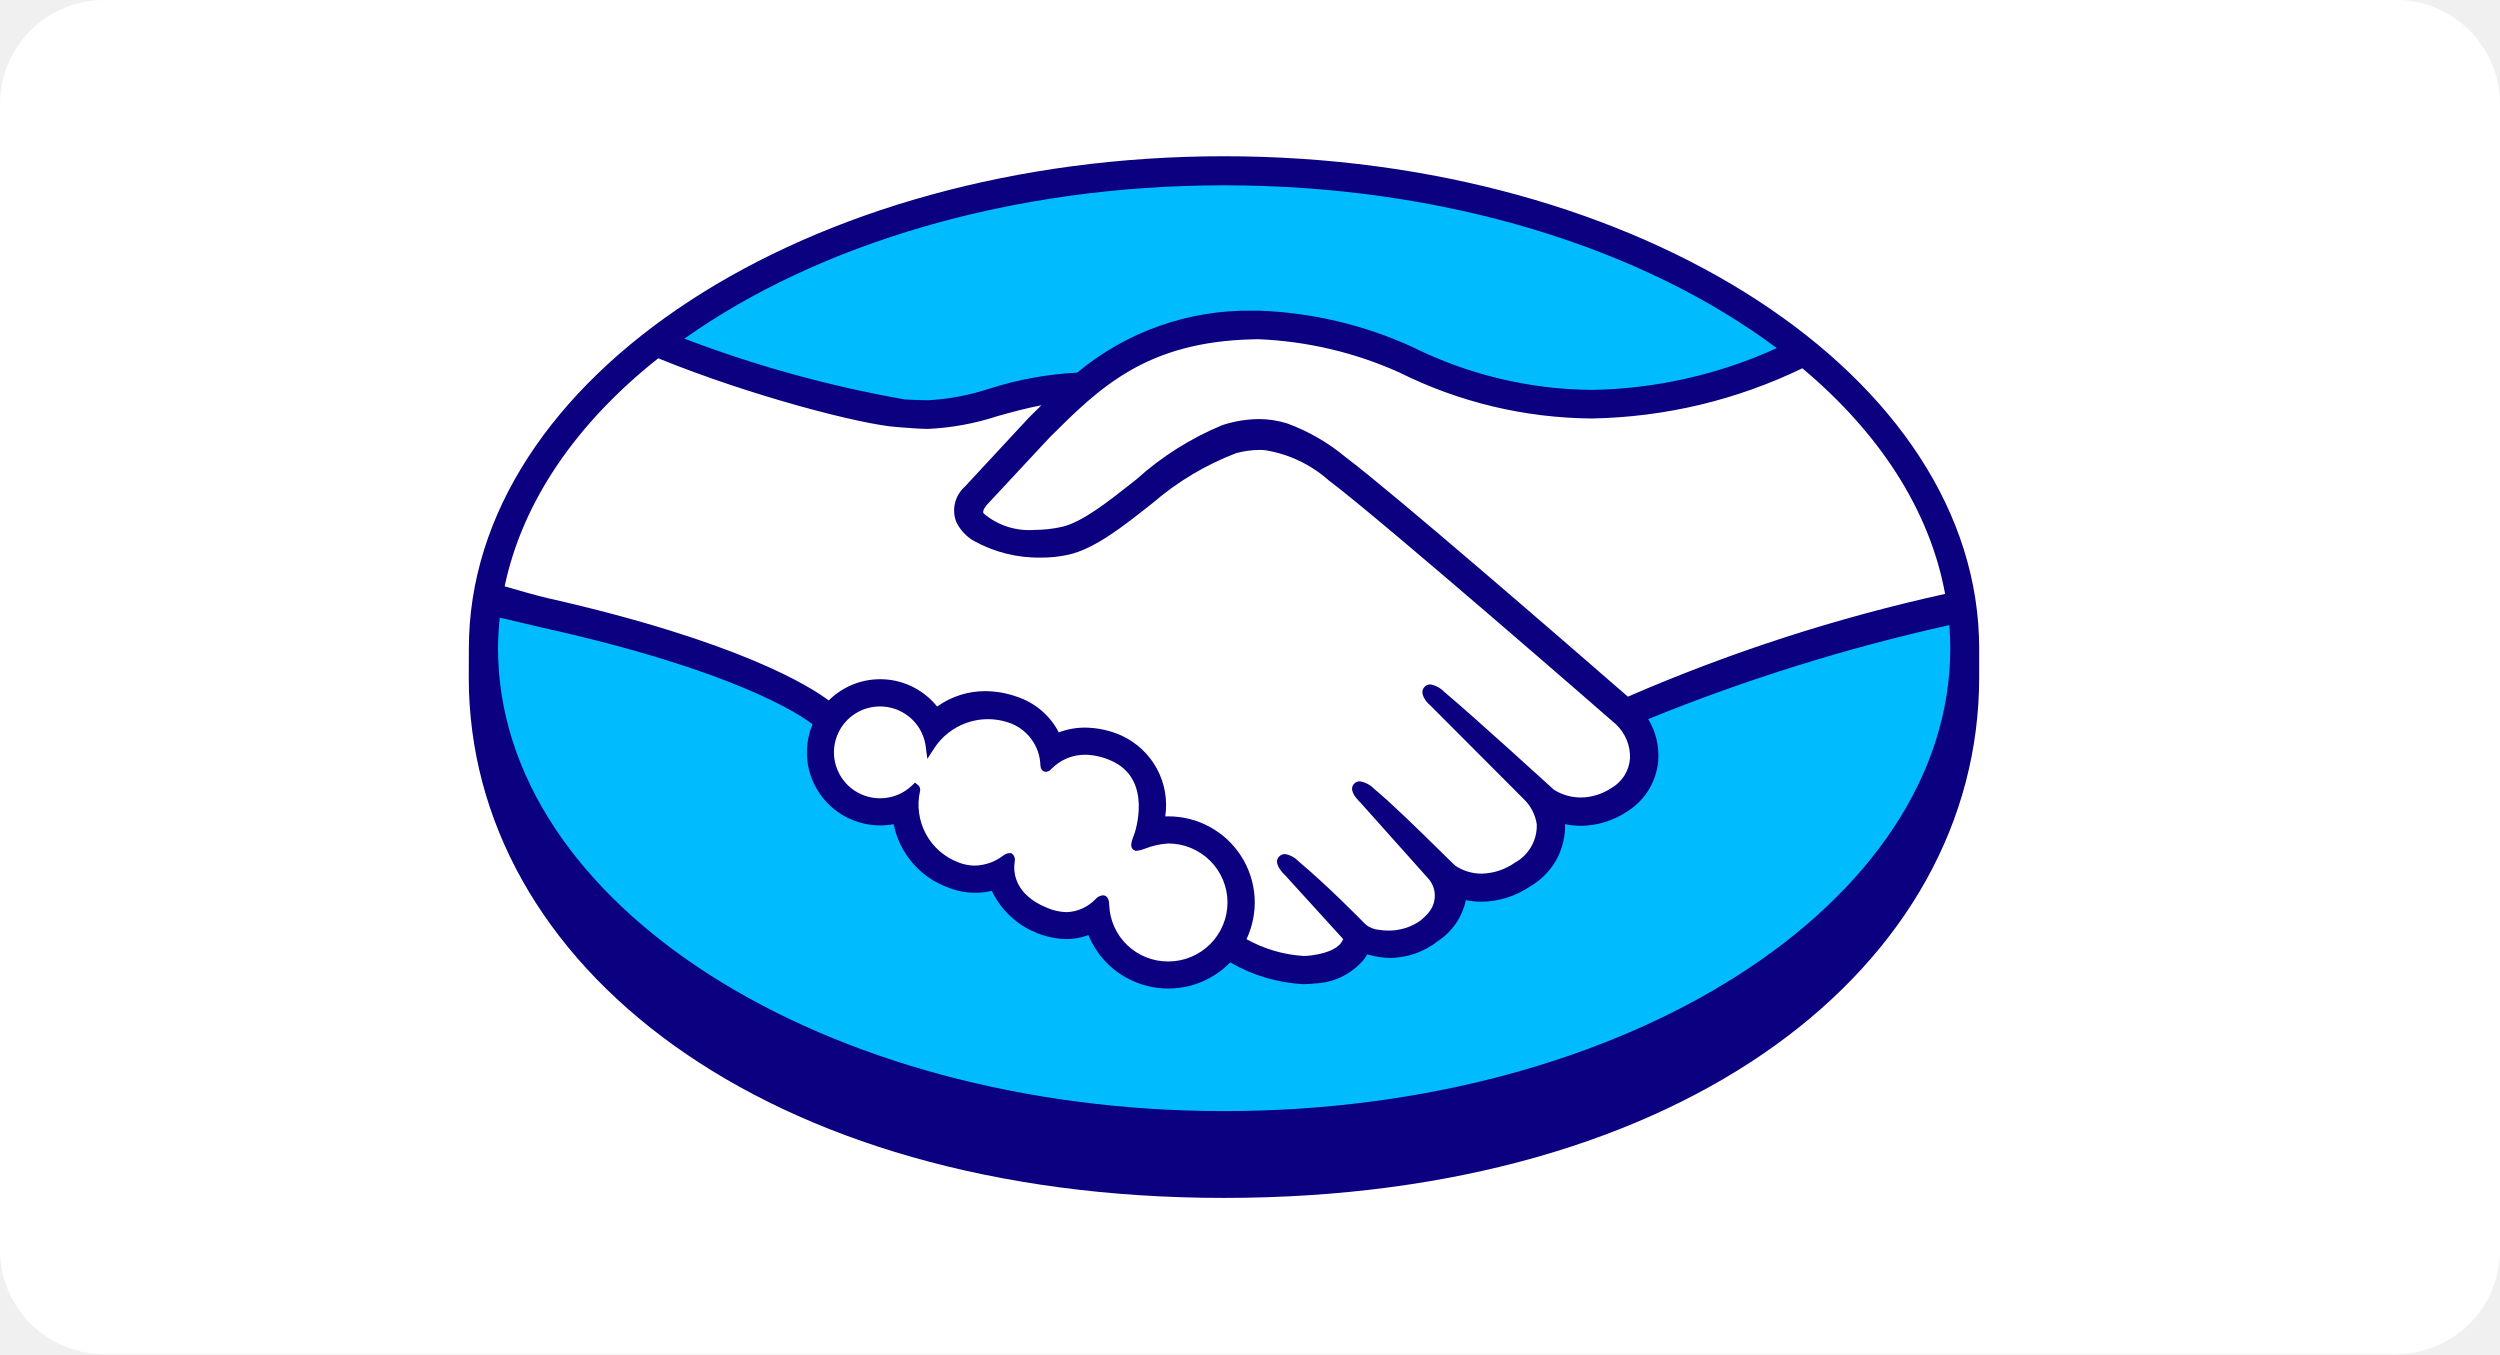
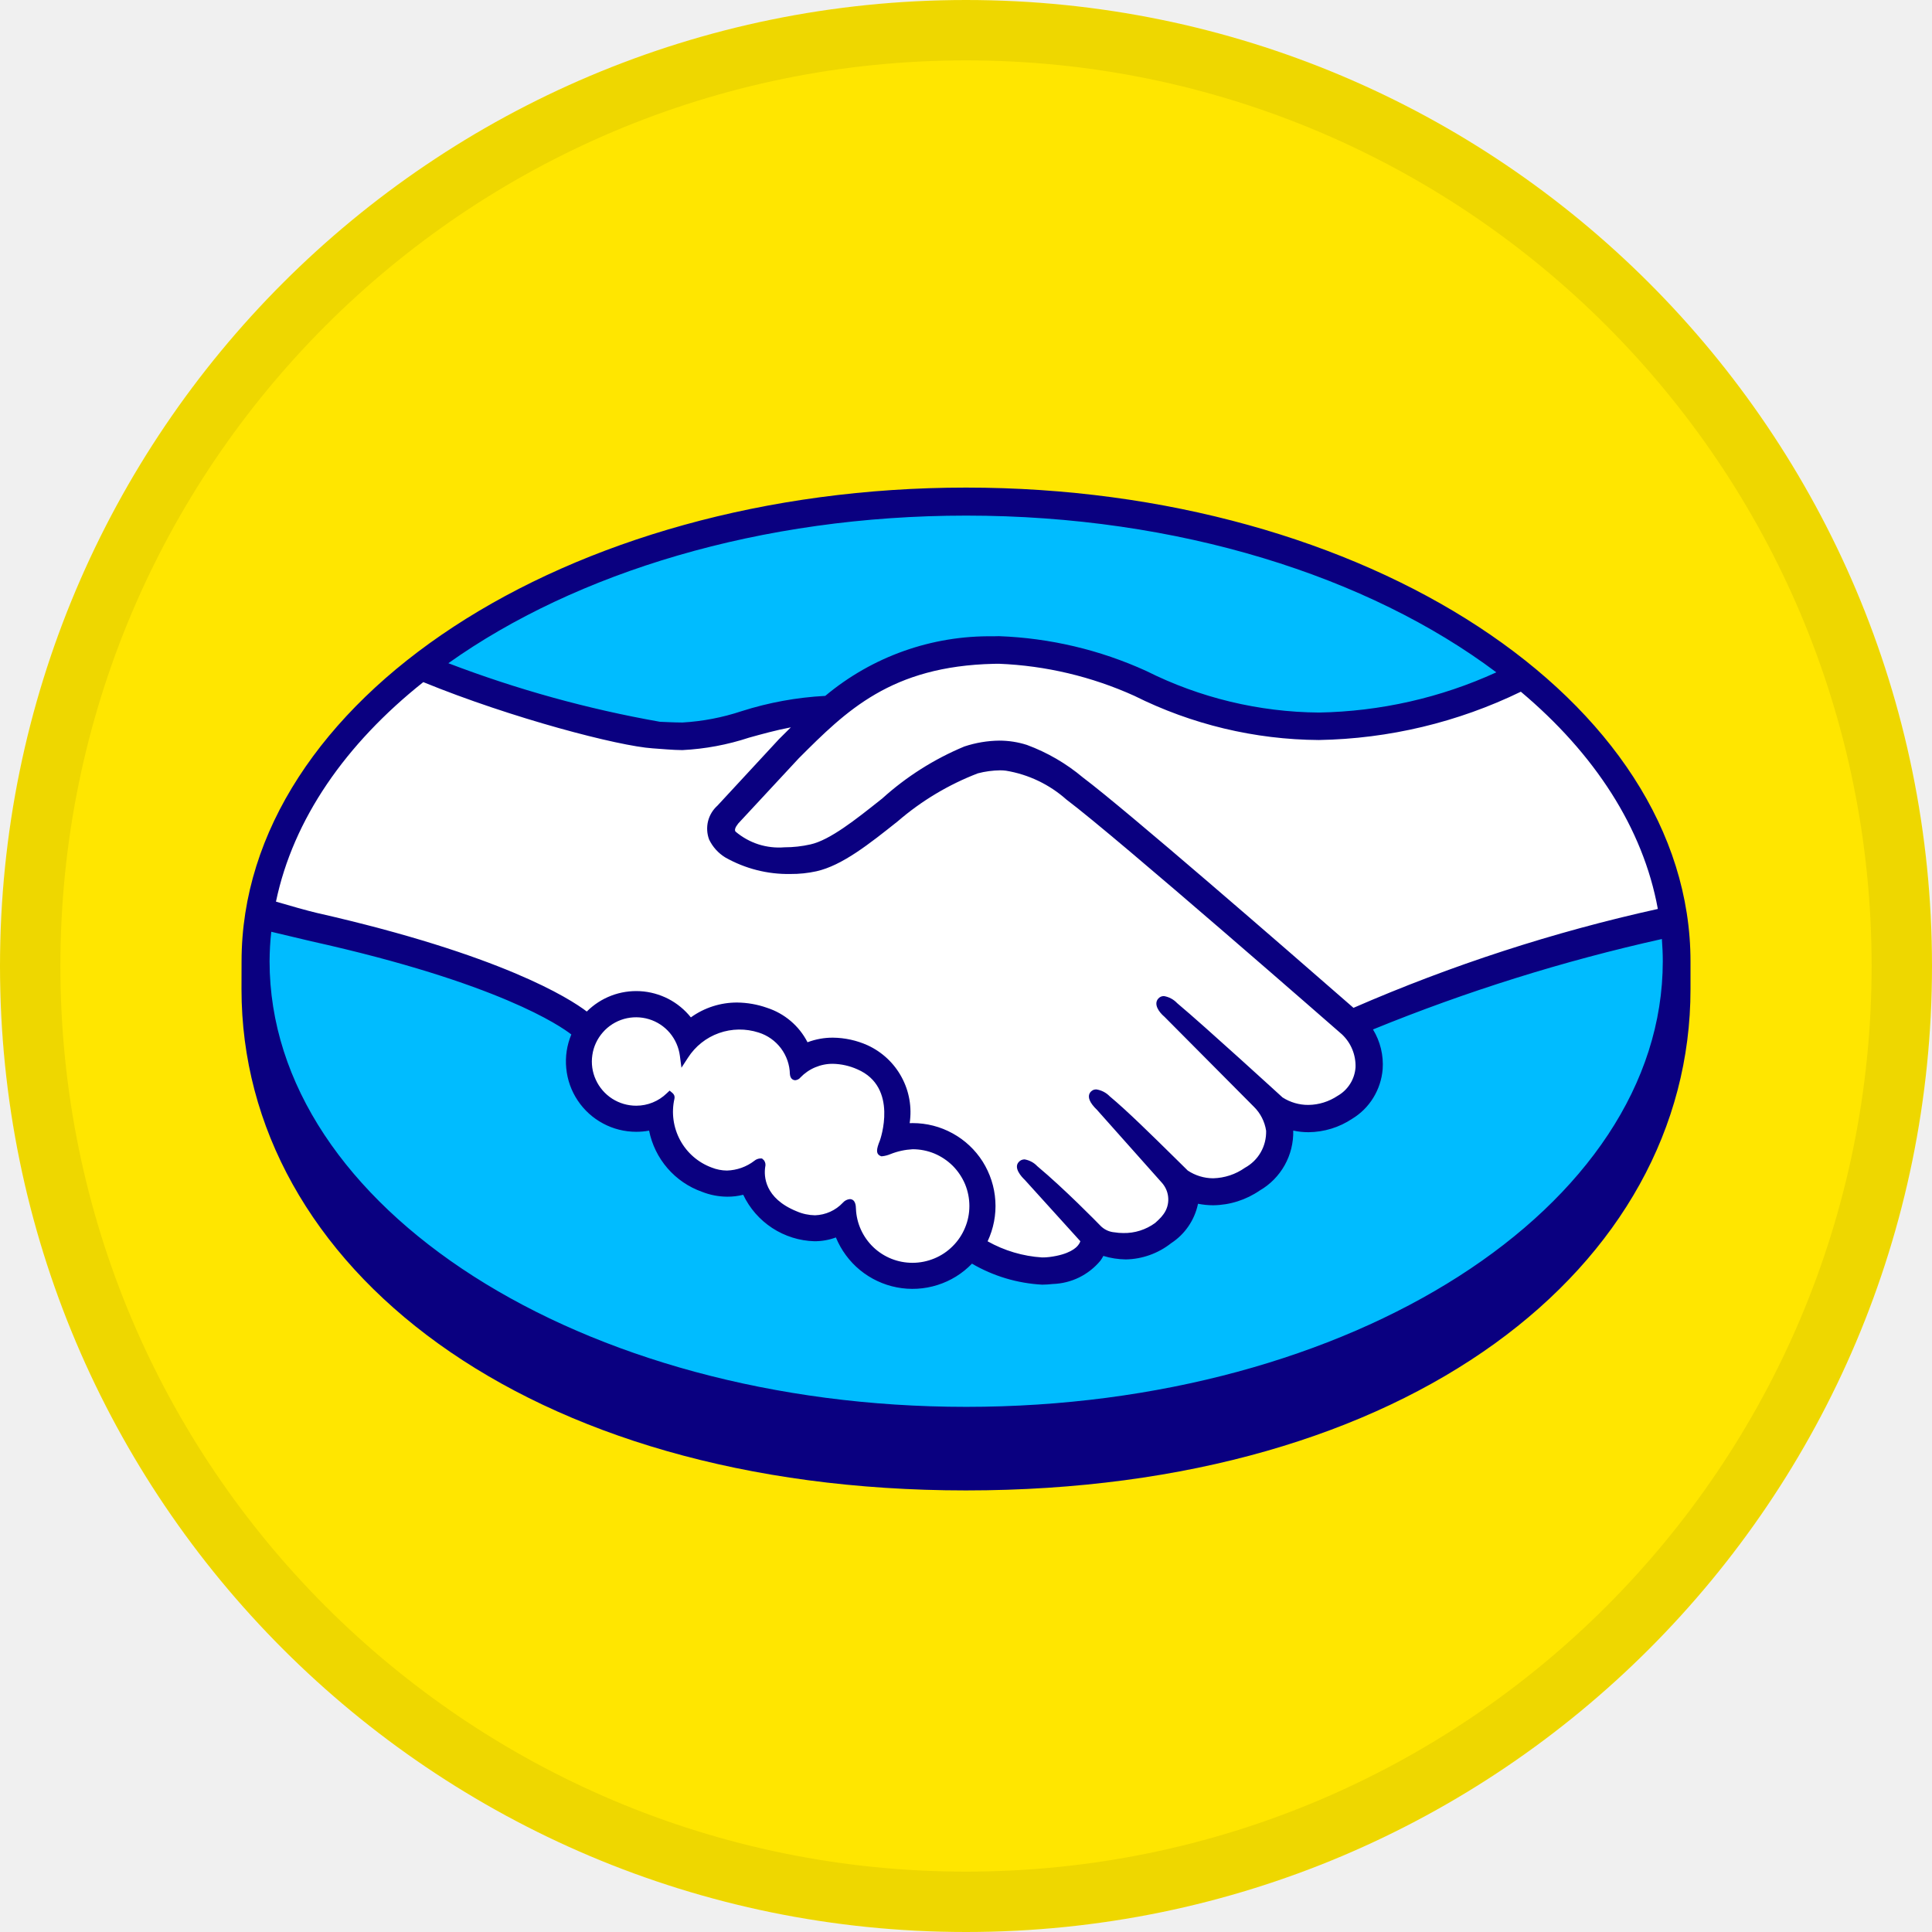
- <svg xmlns="http://www.w3.org/2000/svg" width="48" height="26" viewBox="0 0 48 26" fill="none">
-   <rect width="48" height="26" rx="2" fill="white" />
-   <path d="M23.503 3.375C15.645 3.375 9.275 7.436 9.275 12.446C9.275 17.455 15.645 21.909 23.503 21.909C31.362 21.909 37.731 17.455 37.731 12.446C37.731 7.436 31.361 3.375 23.503 3.375Z" fill="#00BCFF" />
-   <path d="M18.874 9.642C18.867 9.656 18.728 9.799 18.818 9.914C19.038 10.194 19.718 10.355 20.405 10.201C20.814 10.11 21.338 9.694 21.846 9.292C22.332 8.853 22.888 8.5 23.492 8.247C23.878 8.106 24.3 8.095 24.692 8.215C25.091 8.363 25.461 8.578 25.786 8.852C26.74 9.566 30.576 12.903 31.239 13.479C33.275 12.635 35.384 11.975 37.539 11.507C37.258 9.795 36.225 8.162 34.639 6.879C32.429 7.804 29.548 8.358 26.907 7.073C26.009 6.668 25.039 6.448 24.054 6.427C21.959 6.475 21.051 7.379 20.091 8.335L18.874 9.642Z" fill="white" />
-   <path d="M31.083 13.842C31.038 13.802 26.573 9.909 25.561 9.151C25.209 8.839 24.774 8.633 24.309 8.559C24.108 8.543 23.906 8.562 23.712 8.616C23.115 8.84 22.563 9.168 22.08 9.585C21.515 10.034 20.982 10.457 20.487 10.567C19.888 10.69 19.266 10.597 18.73 10.304C18.604 10.228 18.503 10.117 18.438 9.986C18.402 9.885 18.398 9.776 18.424 9.673C18.451 9.569 18.508 9.476 18.588 9.405L19.82 8.076C19.963 7.934 20.107 7.791 20.255 7.651C19.875 7.708 19.5 7.792 19.132 7.903C18.709 8.043 18.268 8.125 17.822 8.147C17.373 8.101 16.926 8.032 16.484 7.938C15.167 7.63 13.882 7.202 12.644 6.658C10.892 7.957 9.751 9.553 9.413 11.342C9.664 11.409 10.324 11.558 10.494 11.596C14.459 12.474 15.693 13.379 15.917 13.568C16.049 13.42 16.213 13.304 16.396 13.229C16.579 13.153 16.777 13.12 16.975 13.131C17.173 13.143 17.366 13.199 17.539 13.296C17.712 13.392 17.861 13.527 17.974 13.689C18.242 13.473 18.575 13.356 18.919 13.357C19.112 13.359 19.304 13.393 19.486 13.457C19.663 13.513 19.825 13.606 19.963 13.73C20.101 13.854 20.21 14.005 20.284 14.175C20.457 14.097 20.645 14.057 20.836 14.058C21.063 14.061 21.288 14.11 21.495 14.203C21.784 14.338 22.018 14.566 22.159 14.851C22.301 15.136 22.341 15.46 22.273 15.77C22.326 15.764 22.378 15.762 22.431 15.762C22.848 15.762 23.247 15.928 23.542 16.221C23.836 16.515 24.002 16.913 24.003 17.328C24.003 17.587 23.938 17.841 23.814 18.068C24.225 18.318 24.699 18.444 25.179 18.432C25.299 18.432 25.418 18.407 25.528 18.36C25.638 18.312 25.736 18.242 25.818 18.155C25.857 18.099 25.899 18.034 25.86 17.987L24.742 16.75C24.742 16.75 24.558 16.576 24.619 16.509C24.681 16.44 24.795 16.539 24.876 16.606C25.445 17.08 26.14 17.795 26.14 17.795C26.152 17.802 26.198 17.893 26.455 17.939C26.608 17.966 26.766 17.961 26.918 17.926C27.07 17.89 27.213 17.825 27.339 17.733C27.41 17.674 27.475 17.608 27.533 17.535C27.529 17.539 27.525 17.542 27.52 17.545C27.599 17.437 27.638 17.306 27.632 17.173C27.627 17.04 27.576 16.912 27.488 16.811L26.182 15.35C26.182 15.35 25.996 15.178 26.06 15.109C26.116 15.049 26.236 15.14 26.318 15.207C26.732 15.552 27.316 16.136 27.876 16.683C28.062 16.808 28.284 16.872 28.509 16.864C28.734 16.857 28.951 16.778 29.129 16.639C29.274 16.559 29.394 16.441 29.476 16.297C29.558 16.153 29.598 15.989 29.592 15.824C29.564 15.617 29.467 15.426 29.317 15.281L27.533 13.493C27.533 13.493 27.345 13.333 27.411 13.252C27.466 13.184 27.588 13.282 27.668 13.349C28.236 13.823 29.774 15.228 29.774 15.228C29.955 15.345 30.167 15.405 30.383 15.401C30.599 15.396 30.808 15.328 30.985 15.204C31.098 15.138 31.193 15.046 31.263 14.935C31.332 14.823 31.373 14.697 31.382 14.567C31.387 14.432 31.363 14.297 31.312 14.172C31.26 14.047 31.182 13.935 31.083 13.842V13.842Z" fill="white" />
-   <path d="M22.431 16.107C22.221 16.137 22.015 16.182 21.812 16.244C21.79 16.23 21.829 16.119 21.855 16.055C21.882 15.992 22.246 14.9 21.358 14.521C21.159 14.414 20.931 14.375 20.708 14.408C20.485 14.441 20.279 14.545 20.12 14.704C20.083 14.743 20.066 14.74 20.062 14.691C20.057 14.487 19.987 14.29 19.864 14.127C19.741 13.964 19.569 13.844 19.373 13.784C19.097 13.699 18.8 13.705 18.527 13.802C18.254 13.899 18.02 14.081 17.86 14.322C17.831 14.106 17.73 13.907 17.574 13.755C17.418 13.604 17.214 13.51 16.998 13.488C16.781 13.465 16.563 13.517 16.379 13.633C16.195 13.75 16.055 13.925 15.984 14.13C15.912 14.335 15.911 14.558 15.983 14.764C16.054 14.969 16.192 15.144 16.376 15.261C16.559 15.379 16.777 15.431 16.994 15.409C17.211 15.388 17.415 15.294 17.572 15.143C17.577 15.149 17.579 15.158 17.576 15.176C17.511 15.475 17.555 15.788 17.702 16.057C17.849 16.326 18.088 16.534 18.376 16.642C18.531 16.701 18.7 16.719 18.864 16.694C19.029 16.669 19.184 16.601 19.314 16.497C19.391 16.443 19.404 16.466 19.393 16.538C19.36 16.762 19.402 17.242 20.077 17.514C20.244 17.596 20.433 17.622 20.616 17.588C20.799 17.554 20.966 17.462 21.093 17.326C21.18 17.248 21.204 17.261 21.208 17.382C21.219 17.621 21.3 17.851 21.441 18.044C21.582 18.237 21.777 18.385 22.001 18.469C22.226 18.553 22.47 18.569 22.703 18.516C22.937 18.463 23.15 18.342 23.316 18.17C23.481 17.997 23.592 17.78 23.635 17.545C23.678 17.31 23.65 17.067 23.556 16.848C23.462 16.628 23.305 16.441 23.105 16.309C22.905 16.178 22.671 16.108 22.431 16.107H22.431Z" fill="white" />
-   <path d="M23.501 3C15.493 3 9.002 7.244 9.002 12.45C9.002 12.585 9 12.956 9 13.004C9 18.527 14.674 23 23.499 23C32.378 23 38 18.528 38 13.005V12.45C38 7.244 31.508 3 23.501 3ZM37.346 11.403C35.257 11.864 33.217 12.524 31.256 13.376C29.88 12.18 26.701 9.426 25.841 8.782C25.507 8.502 25.127 8.282 24.718 8.131C24.54 8.075 24.355 8.046 24.168 8.046C23.93 8.049 23.694 8.088 23.468 8.163C22.863 8.413 22.306 8.765 21.821 9.202L21.793 9.224C21.294 9.62 20.778 10.029 20.387 10.116C20.216 10.154 20.041 10.174 19.866 10.174C19.691 10.188 19.514 10.168 19.346 10.114C19.178 10.06 19.022 9.974 18.888 9.86C18.864 9.829 18.88 9.779 18.936 9.707L18.944 9.697L20.154 8.398C21.102 7.454 21.997 6.562 24.057 6.515C24.092 6.514 24.126 6.513 24.16 6.513C25.096 6.551 26.016 6.768 26.869 7.152C28.016 7.724 29.279 8.025 30.561 8.035C31.963 8.01 33.343 7.682 34.605 7.071C36.075 8.303 37.05 9.787 37.346 11.403ZM23.503 3.558C27.754 3.558 31.557 4.772 34.114 6.684C32.999 7.192 31.79 7.465 30.564 7.486C29.364 7.476 28.182 7.193 27.11 6.658C26.182 6.236 25.18 6 24.161 5.964C24.122 5.964 24.083 5.964 24.045 5.965C22.817 5.947 21.625 6.369 20.683 7.154C20.113 7.184 19.55 7.287 19.006 7.459C18.624 7.586 18.226 7.662 17.824 7.685C17.673 7.685 17.4 7.671 17.375 7.67C15.929 7.416 14.511 7.025 13.14 6.502C15.692 4.695 19.389 3.558 23.503 3.558ZM12.638 6.879C14.406 7.6 16.552 8.157 17.23 8.2C17.42 8.213 17.621 8.234 17.823 8.235C18.277 8.213 18.726 8.13 19.157 7.988C19.414 7.916 19.697 7.838 19.995 7.781C19.915 7.859 19.836 7.937 19.756 8.017L18.527 9.342C18.434 9.425 18.367 9.534 18.337 9.655C18.307 9.775 18.315 9.902 18.359 10.019C18.43 10.166 18.542 10.29 18.682 10.376C19.079 10.6 19.53 10.714 19.987 10.706C20.162 10.707 20.336 10.689 20.507 10.652C21.023 10.537 21.563 10.108 22.136 9.654C22.61 9.246 23.152 8.923 23.737 8.699C23.882 8.661 24.032 8.64 24.183 8.638C24.222 8.638 24.26 8.64 24.298 8.645C24.749 8.719 25.169 8.919 25.509 9.221C26.518 9.977 30.984 13.869 31.028 13.908C31.116 13.992 31.186 14.093 31.232 14.206C31.279 14.319 31.3 14.44 31.296 14.562C31.288 14.678 31.251 14.791 31.189 14.89C31.126 14.99 31.041 15.072 30.939 15.13C30.765 15.246 30.562 15.309 30.353 15.312C30.17 15.312 29.99 15.261 29.835 15.163C29.819 15.149 28.289 13.751 27.726 13.281C27.655 13.207 27.562 13.158 27.461 13.141C27.439 13.14 27.417 13.145 27.396 13.155C27.376 13.164 27.358 13.178 27.344 13.196C27.256 13.304 27.355 13.455 27.472 13.554L29.259 15.345C29.392 15.474 29.479 15.644 29.506 15.827C29.511 15.977 29.474 16.126 29.399 16.256C29.324 16.387 29.214 16.494 29.082 16.566C28.896 16.696 28.676 16.769 28.448 16.774C28.267 16.774 28.089 16.721 27.939 16.62L27.682 16.369C27.214 15.909 26.73 15.434 26.376 15.139C26.304 15.066 26.211 15.018 26.109 15.002C26.088 15.001 26.067 15.005 26.048 15.014C26.028 15.022 26.011 15.034 25.997 15.05C25.956 15.094 25.928 15.175 26.029 15.308C26.056 15.344 26.087 15.377 26.119 15.408L27.423 16.868C27.499 16.953 27.543 17.061 27.548 17.174C27.553 17.288 27.52 17.399 27.453 17.491L27.407 17.549C27.369 17.59 27.328 17.629 27.285 17.666C27.101 17.801 26.877 17.871 26.648 17.867C26.589 17.867 26.53 17.862 26.472 17.852C26.377 17.845 26.286 17.807 26.215 17.744L26.198 17.728C26.127 17.654 25.47 16.986 24.926 16.533C24.859 16.462 24.77 16.414 24.672 16.398C24.65 16.398 24.628 16.402 24.608 16.411C24.588 16.42 24.569 16.434 24.555 16.45C24.447 16.568 24.609 16.743 24.677 16.808L25.789 18.03C25.78 18.057 25.766 18.082 25.747 18.105C25.708 18.16 25.573 18.294 25.169 18.345C25.12 18.351 25.071 18.354 25.022 18.354C24.639 18.329 24.267 18.219 23.933 18.032C24.052 17.78 24.105 17.502 24.088 17.224C24.07 16.946 23.983 16.677 23.833 16.442C23.683 16.206 23.477 16.013 23.232 15.879C22.987 15.744 22.712 15.674 22.433 15.674C22.413 15.674 22.392 15.674 22.373 15.675C22.42 15.36 22.364 15.039 22.212 14.758C22.06 14.479 21.821 14.255 21.531 14.122C21.313 14.025 21.077 13.973 20.837 13.97C20.663 13.969 20.491 14 20.329 14.062C20.16 13.735 19.868 13.488 19.516 13.374C19.325 13.307 19.124 13.272 18.921 13.27C18.588 13.268 18.263 13.372 17.993 13.566C17.871 13.413 17.717 13.287 17.542 13.197C17.367 13.106 17.175 13.054 16.978 13.043C16.782 13.032 16.585 13.062 16.401 13.132C16.217 13.203 16.05 13.31 15.911 13.449C15.564 13.185 14.191 12.316 10.515 11.484C10.339 11.445 9.94 11.331 9.689 11.258C10.034 9.613 11.083 8.111 12.638 6.879H12.638ZM19.457 16.416L19.418 16.38H19.377C19.336 16.383 19.297 16.399 19.265 16.425C19.107 16.547 18.915 16.615 18.715 16.62C18.61 16.619 18.506 16.599 18.409 16.561C18.139 16.461 17.915 16.266 17.778 16.014C17.642 15.761 17.601 15.467 17.665 15.188C17.67 15.167 17.669 15.146 17.662 15.127C17.656 15.107 17.644 15.089 17.628 15.075L17.568 15.026L17.512 15.08C17.348 15.238 17.129 15.327 16.9 15.327C16.73 15.328 16.563 15.279 16.419 15.188C16.276 15.096 16.162 14.965 16.092 14.811C16.021 14.656 15.996 14.485 16.021 14.317C16.046 14.149 16.119 13.992 16.231 13.864C16.343 13.736 16.49 13.644 16.654 13.597C16.818 13.551 16.992 13.553 17.155 13.602C17.318 13.652 17.463 13.747 17.573 13.877C17.683 14.006 17.752 14.165 17.774 14.333L17.805 14.57L17.935 14.37C18.082 14.142 18.301 13.97 18.556 13.879C18.812 13.788 19.091 13.784 19.349 13.868C19.528 13.924 19.684 14.034 19.796 14.183C19.909 14.332 19.971 14.512 19.976 14.698C19.985 14.813 20.067 14.819 20.083 14.819C20.103 14.817 20.122 14.812 20.14 14.803C20.157 14.793 20.173 14.781 20.185 14.765C20.27 14.678 20.371 14.608 20.483 14.561C20.595 14.514 20.715 14.49 20.837 14.491C21.005 14.495 21.171 14.532 21.325 14.601C22.158 14.957 21.78 16.012 21.776 16.023C21.704 16.198 21.701 16.275 21.768 16.32L21.801 16.335H21.826C21.881 16.329 21.935 16.314 21.987 16.293C22.129 16.237 22.279 16.204 22.431 16.195H22.432C22.581 16.195 22.729 16.224 22.866 16.281C23.004 16.338 23.13 16.422 23.235 16.527C23.34 16.632 23.424 16.757 23.481 16.894C23.538 17.032 23.568 17.179 23.568 17.328C23.568 17.477 23.538 17.624 23.481 17.761C23.424 17.898 23.34 18.023 23.235 18.128C23.129 18.233 23.004 18.317 22.866 18.374C22.728 18.431 22.58 18.46 22.431 18.46C22.138 18.462 21.856 18.35 21.645 18.148C21.433 17.947 21.309 17.671 21.297 17.38C21.296 17.328 21.29 17.19 21.173 17.19C21.119 17.196 21.07 17.222 21.035 17.262C20.89 17.416 20.69 17.506 20.478 17.513C20.352 17.51 20.227 17.483 20.111 17.433C19.464 17.172 19.455 16.729 19.481 16.551C19.487 16.528 19.488 16.504 19.484 16.481C19.48 16.457 19.471 16.435 19.457 16.416V16.416ZM23.503 21.333C15.804 21.333 9.562 17.354 9.562 12.446C9.563 12.249 9.574 12.053 9.595 11.858C9.657 11.873 10.268 12.019 10.395 12.047C14.15 12.878 15.391 13.743 15.601 13.906C15.512 14.119 15.477 14.351 15.499 14.581C15.521 14.81 15.6 15.031 15.729 15.223C15.857 15.415 16.032 15.573 16.236 15.682C16.44 15.791 16.668 15.848 16.9 15.848C16.986 15.848 17.073 15.84 17.158 15.824C17.213 16.102 17.34 16.361 17.526 16.575C17.712 16.789 17.951 16.952 18.219 17.046C18.379 17.109 18.549 17.141 18.721 17.142C18.829 17.143 18.936 17.13 19.041 17.103C19.17 17.373 19.371 17.603 19.623 17.767C19.875 17.931 20.167 18.022 20.467 18.031C20.614 18.031 20.759 18.005 20.897 17.954C21.001 18.208 21.167 18.432 21.38 18.606C21.593 18.78 21.846 18.898 22.116 18.95C22.386 19.002 22.665 18.986 22.928 18.904C23.19 18.821 23.428 18.675 23.62 18.478C24.048 18.727 24.53 18.87 25.025 18.896C25.096 18.896 25.167 18.891 25.237 18.883C25.42 18.877 25.599 18.833 25.764 18.753C25.928 18.672 26.073 18.558 26.19 18.418C26.212 18.388 26.232 18.356 26.249 18.323C26.395 18.367 26.546 18.391 26.698 18.393C27.028 18.387 27.347 18.273 27.606 18.07C27.88 17.891 28.072 17.612 28.142 17.293C28.142 17.29 28.143 17.286 28.143 17.282C28.243 17.303 28.345 17.313 28.447 17.313C28.78 17.309 29.105 17.206 29.38 17.018C29.589 16.897 29.761 16.723 29.879 16.513C29.997 16.302 30.055 16.064 30.049 15.824C30.15 15.845 30.253 15.855 30.357 15.856C30.668 15.852 30.971 15.759 31.23 15.588C31.402 15.483 31.547 15.339 31.653 15.168C31.758 14.997 31.822 14.803 31.838 14.603C31.859 14.324 31.791 14.046 31.645 13.807C33.518 13.045 35.453 12.441 37.427 12.002C37.439 12.149 37.445 12.297 37.445 12.446C37.445 17.354 31.203 21.333 23.503 21.333L23.503 21.333Z" fill="#0A0080" />
+ <svg xmlns="http://www.w3.org/2000/svg" width="32" height="32" viewBox="0 0 32 32" fill="none">
+   <g clip-path="url(#clip0_14011_2202)">
+     <rect width="32" height="32" rx="16" fill="white" style="mix-blend-mode:luminosity" />
+     <rect width="110" height="110" transform="translate(-39 -39)" fill="#FFE600" />
+     <path d="M16.003 8.388C9.499 8.388 4.228 11.76 4.228 15.921C4.228 20.081 9.499 23.78 16.003 23.78C22.506 23.78 27.778 20.081 27.778 15.921C27.778 11.761 22.506 8.388 16.003 8.388Z" fill="#00BCFF" />
+     <path d="M12.171 13.592C12.165 13.604 12.05 13.723 12.125 13.819C12.307 14.051 12.87 14.184 13.438 14.057C13.777 13.981 14.211 13.636 14.632 13.302C15.033 12.937 15.493 12.644 15.993 12.434C16.313 12.317 16.662 12.308 16.987 12.408C17.317 12.53 17.623 12.709 17.892 12.936C18.681 13.53 21.856 16.3 22.404 16.779C24.09 16.078 25.835 15.53 27.618 15.141C27.386 13.719 26.531 12.363 25.218 11.298C23.389 12.066 21.005 12.526 18.819 11.459C18.076 11.123 17.274 10.94 16.459 10.922C14.725 10.963 13.973 11.713 13.178 12.507L12.171 13.592Z" fill="white" />
+     <path d="M22.276 17.081C22.238 17.047 18.543 13.814 17.706 13.185C17.414 12.925 17.055 12.755 16.669 12.693C16.503 12.679 16.336 12.695 16.176 12.74C15.682 12.926 15.224 13.199 14.825 13.545C14.357 13.918 13.916 14.269 13.506 14.361C13.011 14.462 12.496 14.385 12.052 14.142C11.949 14.079 11.865 13.987 11.811 13.878C11.781 13.794 11.777 13.704 11.799 13.617C11.821 13.532 11.868 13.454 11.935 13.395L12.954 12.292C13.073 12.174 13.192 12.055 13.315 11.939C13 11.986 12.69 12.056 12.385 12.148C12.035 12.265 11.67 12.333 11.301 12.35C10.929 12.313 10.56 12.255 10.194 12.177C9.104 11.922 8.04 11.566 7.016 11.114C5.566 12.193 4.622 13.518 4.342 15.004C4.55 15.059 5.096 15.184 5.237 15.215C8.518 15.944 9.539 16.696 9.725 16.853C9.834 16.73 9.969 16.634 10.121 16.571C10.272 16.508 10.436 16.48 10.6 16.49C10.764 16.5 10.924 16.546 11.067 16.627C11.21 16.707 11.333 16.818 11.427 16.953C11.648 16.774 11.925 16.677 12.209 16.678C12.369 16.679 12.527 16.707 12.678 16.76C12.824 16.807 12.959 16.884 13.073 16.987C13.187 17.09 13.277 17.216 13.339 17.357C13.482 17.292 13.638 17.259 13.795 17.26C13.983 17.262 14.169 17.303 14.341 17.38C14.58 17.492 14.774 17.682 14.89 17.918C15.007 18.155 15.041 18.424 14.985 18.682C15.028 18.677 15.072 18.675 15.116 18.675C15.46 18.675 15.791 18.812 16.035 19.056C16.278 19.3 16.416 19.631 16.416 19.976C16.416 20.19 16.362 20.401 16.26 20.59C16.6 20.797 16.992 20.902 17.39 20.892C17.489 20.892 17.587 20.872 17.678 20.832C17.769 20.793 17.851 20.735 17.918 20.662C17.951 20.616 17.985 20.562 17.953 20.523L17.028 19.495C17.028 19.495 16.875 19.351 16.926 19.295C16.978 19.238 17.072 19.32 17.139 19.376C17.61 19.769 18.185 20.363 18.185 20.363C18.195 20.369 18.233 20.445 18.445 20.483C18.573 20.505 18.703 20.501 18.828 20.472C18.954 20.443 19.073 20.388 19.177 20.312C19.236 20.263 19.29 20.207 19.338 20.147C19.335 20.151 19.331 20.153 19.327 20.156C19.392 20.066 19.425 19.957 19.42 19.846C19.415 19.736 19.373 19.63 19.301 19.546L18.22 18.333C18.22 18.333 18.065 18.19 18.118 18.133C18.165 18.083 18.265 18.158 18.332 18.214C18.674 18.5 19.158 18.985 19.621 19.439C19.776 19.544 19.959 19.597 20.146 19.59C20.332 19.584 20.512 19.518 20.658 19.404C20.779 19.337 20.878 19.239 20.946 19.119C21.014 19 21.047 18.864 21.042 18.726C21.019 18.555 20.938 18.396 20.814 18.275L19.338 16.791C19.338 16.791 19.182 16.658 19.237 16.59C19.282 16.534 19.383 16.615 19.45 16.671C19.92 17.064 21.193 18.232 21.193 18.232C21.343 18.328 21.518 18.378 21.696 18.375C21.875 18.371 22.048 18.314 22.194 18.212C22.288 18.157 22.367 18.08 22.424 17.988C22.482 17.895 22.515 17.791 22.523 17.682C22.527 17.57 22.508 17.458 22.465 17.354C22.422 17.251 22.358 17.157 22.276 17.081Z" fill="white" />
+     <path d="M15.115 18.962C14.942 18.986 14.771 19.024 14.603 19.075C14.585 19.064 14.617 18.971 14.639 18.918C14.661 18.866 14.962 17.959 14.227 17.644C14.063 17.556 13.874 17.523 13.69 17.55C13.505 17.578 13.335 17.664 13.203 17.797C13.172 17.829 13.158 17.826 13.155 17.786C13.15 17.616 13.093 17.453 12.991 17.317C12.889 17.182 12.747 17.082 12.585 17.032C12.356 16.962 12.11 16.967 11.884 17.047C11.659 17.128 11.465 17.279 11.332 17.479C11.308 17.3 11.225 17.134 11.096 17.009C10.966 16.883 10.798 16.804 10.619 16.786C10.439 16.768 10.259 16.81 10.107 16.907C9.954 17.004 9.839 17.149 9.78 17.319C9.72 17.49 9.72 17.675 9.779 17.846C9.838 18.016 9.952 18.162 10.104 18.259C10.256 18.357 10.437 18.4 10.616 18.382C10.796 18.364 10.964 18.286 11.094 18.161C11.098 18.165 11.1 18.173 11.098 18.188C11.043 18.437 11.081 18.697 11.202 18.92C11.323 19.143 11.521 19.316 11.759 19.405C11.888 19.455 12.027 19.47 12.164 19.449C12.3 19.428 12.428 19.372 12.536 19.286C12.6 19.241 12.61 19.26 12.601 19.32C12.574 19.506 12.608 19.904 13.167 20.13C13.305 20.198 13.462 20.22 13.614 20.191C13.765 20.163 13.903 20.087 14.008 19.974C14.08 19.909 14.1 19.919 14.104 20.021C14.113 20.219 14.179 20.41 14.296 20.57C14.413 20.731 14.574 20.853 14.76 20.923C14.945 20.993 15.148 21.006 15.341 20.962C15.534 20.918 15.71 20.818 15.847 20.674C15.985 20.531 16.076 20.351 16.112 20.155C16.147 19.96 16.125 19.759 16.047 19.577C15.969 19.394 15.839 19.239 15.673 19.13C15.508 19.02 15.314 18.962 15.115 18.962Z" fill="white" />
+     <path d="M16.001 8.076C9.374 8.076 4.001 11.601 4.001 15.925C4.001 16.037 4 16.345 4 16.384C4 20.971 8.696 24.686 15.999 24.686C23.347 24.686 28 20.972 28 16.385V15.925C28 11.601 22.628 8.076 16.001 8.076ZM27.459 15.055C25.73 15.437 24.042 15.986 22.418 16.693C21.28 15.7 18.649 13.413 17.937 12.878C17.661 12.646 17.347 12.463 17.008 12.338C16.861 12.291 16.707 12.267 16.552 12.267C16.356 12.269 16.16 12.302 15.973 12.364C15.473 12.572 15.012 12.864 14.611 13.227L14.588 13.245C14.174 13.574 13.747 13.914 13.424 13.986C13.282 14.018 13.138 14.034 12.993 14.034C12.847 14.046 12.701 14.029 12.562 13.985C12.423 13.94 12.294 13.868 12.183 13.774C12.163 13.748 12.176 13.706 12.223 13.646L12.229 13.638L13.231 12.559C14.015 11.775 14.756 11.034 16.461 10.995C16.49 10.994 16.518 10.994 16.546 10.994C17.321 11.025 18.082 11.206 18.788 11.525C19.737 11.999 20.782 12.25 21.843 12.257C23.004 12.237 24.146 11.964 25.19 11.457C26.407 12.48 27.214 13.712 27.459 15.055ZM16.003 8.54C19.52 8.54 22.668 9.548 24.784 11.136C23.861 11.558 22.861 11.784 21.846 11.802C20.853 11.794 19.875 11.559 18.987 11.114C18.22 10.764 17.39 10.568 16.547 10.537C16.515 10.537 16.483 10.538 16.451 10.539C15.435 10.524 14.448 10.874 13.669 11.526C13.197 11.551 12.731 11.636 12.281 11.78C11.964 11.885 11.636 11.948 11.303 11.967C11.177 11.967 10.952 11.956 10.931 11.955C9.735 11.744 8.561 11.419 7.426 10.985C9.538 9.484 12.598 8.54 16.003 8.54ZM7.011 11.298C8.474 11.896 10.25 12.359 10.811 12.395C10.968 12.405 11.135 12.423 11.302 12.424C11.677 12.405 12.049 12.336 12.406 12.218C12.618 12.159 12.853 12.094 13.099 12.047C13.033 12.111 12.968 12.177 12.902 12.243L11.884 13.343C11.807 13.412 11.752 13.502 11.727 13.603C11.703 13.703 11.709 13.809 11.745 13.905C11.804 14.028 11.897 14.131 12.013 14.202C12.342 14.388 12.714 14.483 13.092 14.476C13.237 14.477 13.382 14.462 13.523 14.431C13.95 14.335 14.397 13.979 14.871 13.602C15.264 13.263 15.712 12.995 16.196 12.809C16.317 12.777 16.441 12.761 16.565 12.759C16.597 12.759 16.629 12.761 16.661 12.765C17.033 12.826 17.381 12.992 17.663 13.243C18.498 13.87 22.193 17.103 22.23 17.135C22.303 17.205 22.361 17.289 22.399 17.383C22.437 17.476 22.455 17.577 22.452 17.678C22.445 17.775 22.415 17.869 22.363 17.951C22.311 18.034 22.24 18.102 22.156 18.15C22.012 18.246 21.844 18.299 21.671 18.301C21.52 18.302 21.371 18.259 21.243 18.177C21.23 18.166 19.963 17.005 19.497 16.615C19.439 16.553 19.362 16.512 19.278 16.498C19.26 16.498 19.241 16.502 19.225 16.509C19.208 16.517 19.193 16.529 19.181 16.544C19.108 16.634 19.19 16.759 19.287 16.841L20.766 18.329C20.876 18.436 20.948 18.577 20.971 18.729C20.974 18.854 20.944 18.977 20.882 19.085C20.82 19.194 20.729 19.282 20.62 19.342C20.466 19.451 20.283 19.511 20.095 19.516C19.945 19.516 19.798 19.471 19.673 19.388L19.461 19.179C19.073 18.797 18.673 18.402 18.38 18.158C18.321 18.097 18.243 18.057 18.159 18.044C18.142 18.043 18.125 18.047 18.108 18.053C18.093 18.06 18.078 18.071 18.066 18.083C18.033 18.12 18.009 18.187 18.093 18.298C18.116 18.328 18.141 18.356 18.168 18.381L19.247 19.593C19.309 19.664 19.346 19.754 19.35 19.848C19.355 19.942 19.327 20.035 19.271 20.111L19.233 20.159C19.201 20.193 19.168 20.226 19.133 20.256C18.98 20.368 18.794 20.427 18.605 20.423C18.556 20.423 18.507 20.419 18.459 20.411C18.381 20.405 18.306 20.373 18.247 20.321L18.233 20.308C18.174 20.247 17.63 19.691 17.18 19.315C17.125 19.256 17.051 19.217 16.97 19.203C16.952 19.203 16.934 19.207 16.917 19.214C16.9 19.222 16.885 19.233 16.873 19.247C16.784 19.344 16.918 19.49 16.974 19.543L17.894 20.559C17.887 20.581 17.875 20.602 17.86 20.621C17.827 20.666 17.715 20.778 17.382 20.82C17.341 20.825 17.3 20.828 17.259 20.827C16.943 20.807 16.634 20.715 16.358 20.56C16.456 20.351 16.501 20.12 16.486 19.889C16.472 19.658 16.399 19.435 16.276 19.239C16.152 19.044 15.981 18.883 15.778 18.772C15.575 18.66 15.348 18.602 15.117 18.602C15.1 18.602 15.083 18.602 15.067 18.603C15.106 18.341 15.06 18.074 14.934 17.842C14.809 17.609 14.611 17.424 14.37 17.313C14.19 17.232 13.994 17.189 13.796 17.187C13.653 17.186 13.51 17.212 13.375 17.263C13.236 16.991 12.994 16.786 12.703 16.692C12.545 16.636 12.378 16.607 12.21 16.605C11.935 16.604 11.666 16.69 11.443 16.851C11.341 16.724 11.214 16.619 11.069 16.544C10.924 16.47 10.765 16.426 10.603 16.417C10.44 16.408 10.277 16.433 10.125 16.491C9.973 16.549 9.834 16.639 9.719 16.754C9.433 16.535 8.296 15.813 5.253 15.122C5.108 15.089 4.778 14.995 4.571 14.934C4.856 13.568 5.724 12.321 7.011 11.298ZM12.654 19.218L12.621 19.188H12.588C12.554 19.191 12.521 19.204 12.495 19.226C12.364 19.327 12.205 19.383 12.04 19.388C11.953 19.387 11.867 19.37 11.787 19.338C11.563 19.255 11.378 19.094 11.265 18.884C11.152 18.674 11.118 18.43 11.171 18.198C11.175 18.181 11.174 18.164 11.169 18.147C11.163 18.131 11.153 18.116 11.14 18.105L11.091 18.064L11.044 18.108C10.909 18.24 10.727 18.314 10.538 18.314C10.397 18.314 10.259 18.274 10.14 18.198C10.022 18.122 9.927 18.013 9.869 17.885C9.81 17.757 9.79 17.614 9.811 17.475C9.831 17.335 9.892 17.205 9.985 17.099C10.077 16.993 10.199 16.916 10.335 16.877C10.47 16.839 10.614 16.84 10.749 16.881C10.884 16.922 11.004 17.001 11.095 17.109C11.185 17.217 11.243 17.349 11.261 17.488L11.287 17.685L11.395 17.519C11.516 17.33 11.697 17.186 11.909 17.111C12.12 17.036 12.351 17.033 12.565 17.102C12.713 17.148 12.842 17.24 12.935 17.363C13.028 17.487 13.08 17.637 13.083 17.791C13.091 17.887 13.159 17.892 13.172 17.892C13.188 17.89 13.204 17.886 13.219 17.878C13.234 17.871 13.247 17.86 13.257 17.847C13.326 17.775 13.41 17.717 13.503 17.678C13.596 17.639 13.695 17.619 13.796 17.62C13.935 17.623 14.073 17.654 14.2 17.711C14.889 18.007 14.577 18.883 14.573 18.892C14.514 19.037 14.511 19.101 14.567 19.138L14.594 19.151H14.614C14.66 19.146 14.705 19.134 14.748 19.116C14.865 19.069 14.989 19.042 15.116 19.035C15.239 19.035 15.362 19.059 15.476 19.106C15.59 19.154 15.693 19.223 15.781 19.31C15.868 19.398 15.937 19.501 15.985 19.615C16.032 19.73 16.056 19.852 16.056 19.975C16.056 20.099 16.032 20.221 15.984 20.335C15.937 20.449 15.868 20.553 15.78 20.64C15.693 20.728 15.589 20.797 15.475 20.844C15.361 20.891 15.239 20.916 15.115 20.916C14.873 20.917 14.64 20.824 14.465 20.657C14.29 20.489 14.186 20.26 14.177 20.018C14.176 19.975 14.171 19.861 14.074 19.861C14.03 19.866 13.989 19.887 13.96 19.921C13.84 20.049 13.674 20.123 13.499 20.129C13.395 20.127 13.291 20.105 13.195 20.063C12.66 19.846 12.652 19.478 12.674 19.33C12.679 19.311 12.68 19.291 12.677 19.272C12.673 19.252 12.666 19.234 12.654 19.218ZM16.003 23.302C9.631 23.302 4.465 19.997 4.465 15.921C4.466 15.758 4.475 15.595 4.493 15.433C4.544 15.445 5.05 15.566 5.154 15.59C8.262 16.28 9.289 16.998 9.463 17.134C9.389 17.311 9.36 17.503 9.379 17.694C9.397 17.885 9.462 18.068 9.569 18.228C9.675 18.387 9.819 18.518 9.988 18.608C10.157 18.699 10.346 18.746 10.538 18.746C10.609 18.746 10.681 18.74 10.751 18.727C10.797 18.957 10.902 19.172 11.056 19.35C11.21 19.528 11.408 19.663 11.63 19.741C11.762 19.793 11.903 19.82 12.045 19.821C12.134 19.822 12.223 19.811 12.31 19.789C12.416 20.013 12.583 20.204 12.791 20.34C13 20.476 13.241 20.552 13.49 20.559C13.611 20.559 13.732 20.538 13.845 20.496C13.932 20.706 14.069 20.893 14.245 21.037C14.421 21.181 14.631 21.28 14.855 21.323C15.078 21.366 15.309 21.353 15.527 21.284C15.744 21.216 15.941 21.094 16.099 20.93C16.453 21.137 16.852 21.256 17.262 21.278C17.321 21.277 17.379 21.274 17.438 21.267C17.589 21.262 17.738 21.225 17.873 21.159C18.009 21.092 18.13 20.997 18.226 20.881C18.244 20.856 18.261 20.829 18.275 20.802C18.395 20.839 18.521 20.858 18.647 20.86C18.92 20.855 19.184 20.76 19.398 20.591C19.625 20.443 19.784 20.211 19.841 19.947C19.842 19.944 19.842 19.941 19.843 19.938C19.925 19.954 20.01 19.963 20.094 19.963C20.37 19.96 20.639 19.874 20.866 19.718C21.039 19.618 21.181 19.473 21.279 19.298C21.376 19.124 21.425 18.926 21.42 18.726C21.503 18.744 21.589 18.753 21.674 18.753C21.932 18.75 22.183 18.673 22.397 18.53C22.54 18.443 22.66 18.324 22.747 18.181C22.834 18.039 22.887 17.878 22.901 17.712C22.918 17.48 22.862 17.249 22.741 17.051C24.291 16.418 25.892 15.917 27.526 15.553C27.535 15.675 27.541 15.797 27.541 15.921C27.541 19.997 22.375 23.302 16.003 23.302Z" fill="#0A0080" />
+   </g>
+   <rect x="0.5" y="0.5" width="31" height="31" rx="15.5" stroke="black" stroke-opacity="0.07" />
+   <defs>
+     <clipPath id="clip0_14011_2202">
+       <rect width="32" height="32" rx="16" fill="white" />
+     </clipPath>
+   </defs>
</svg>
